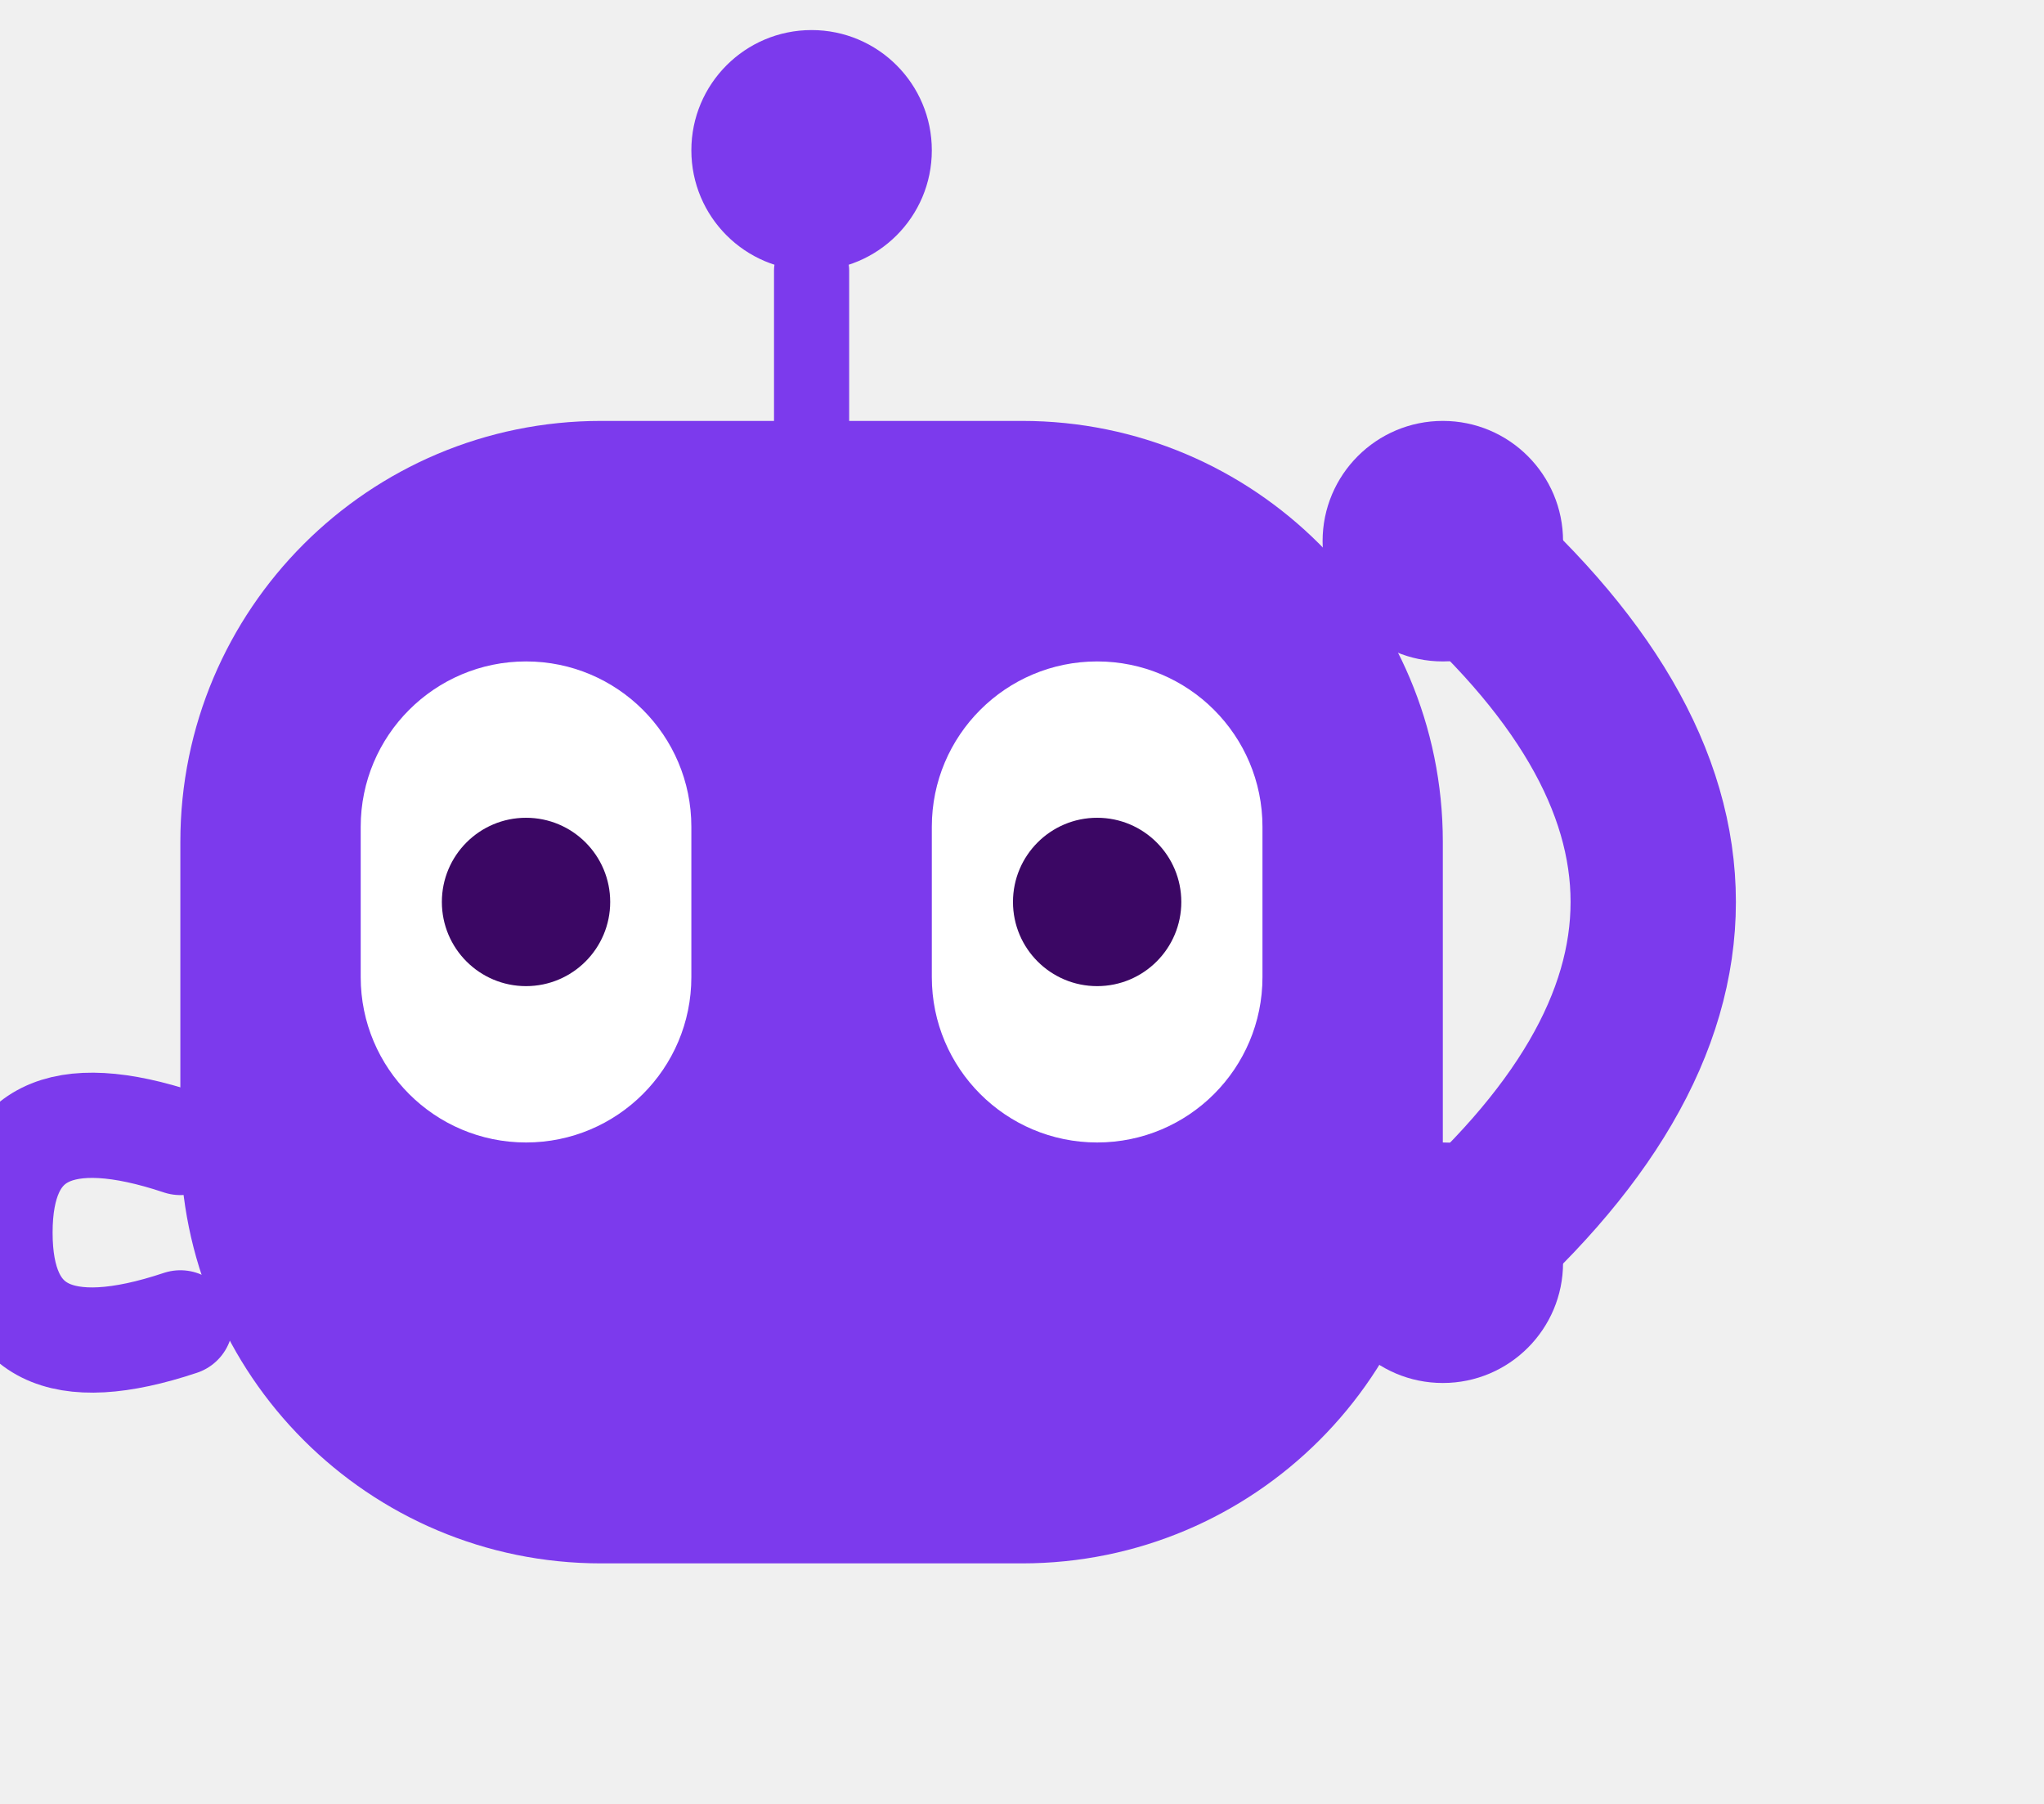
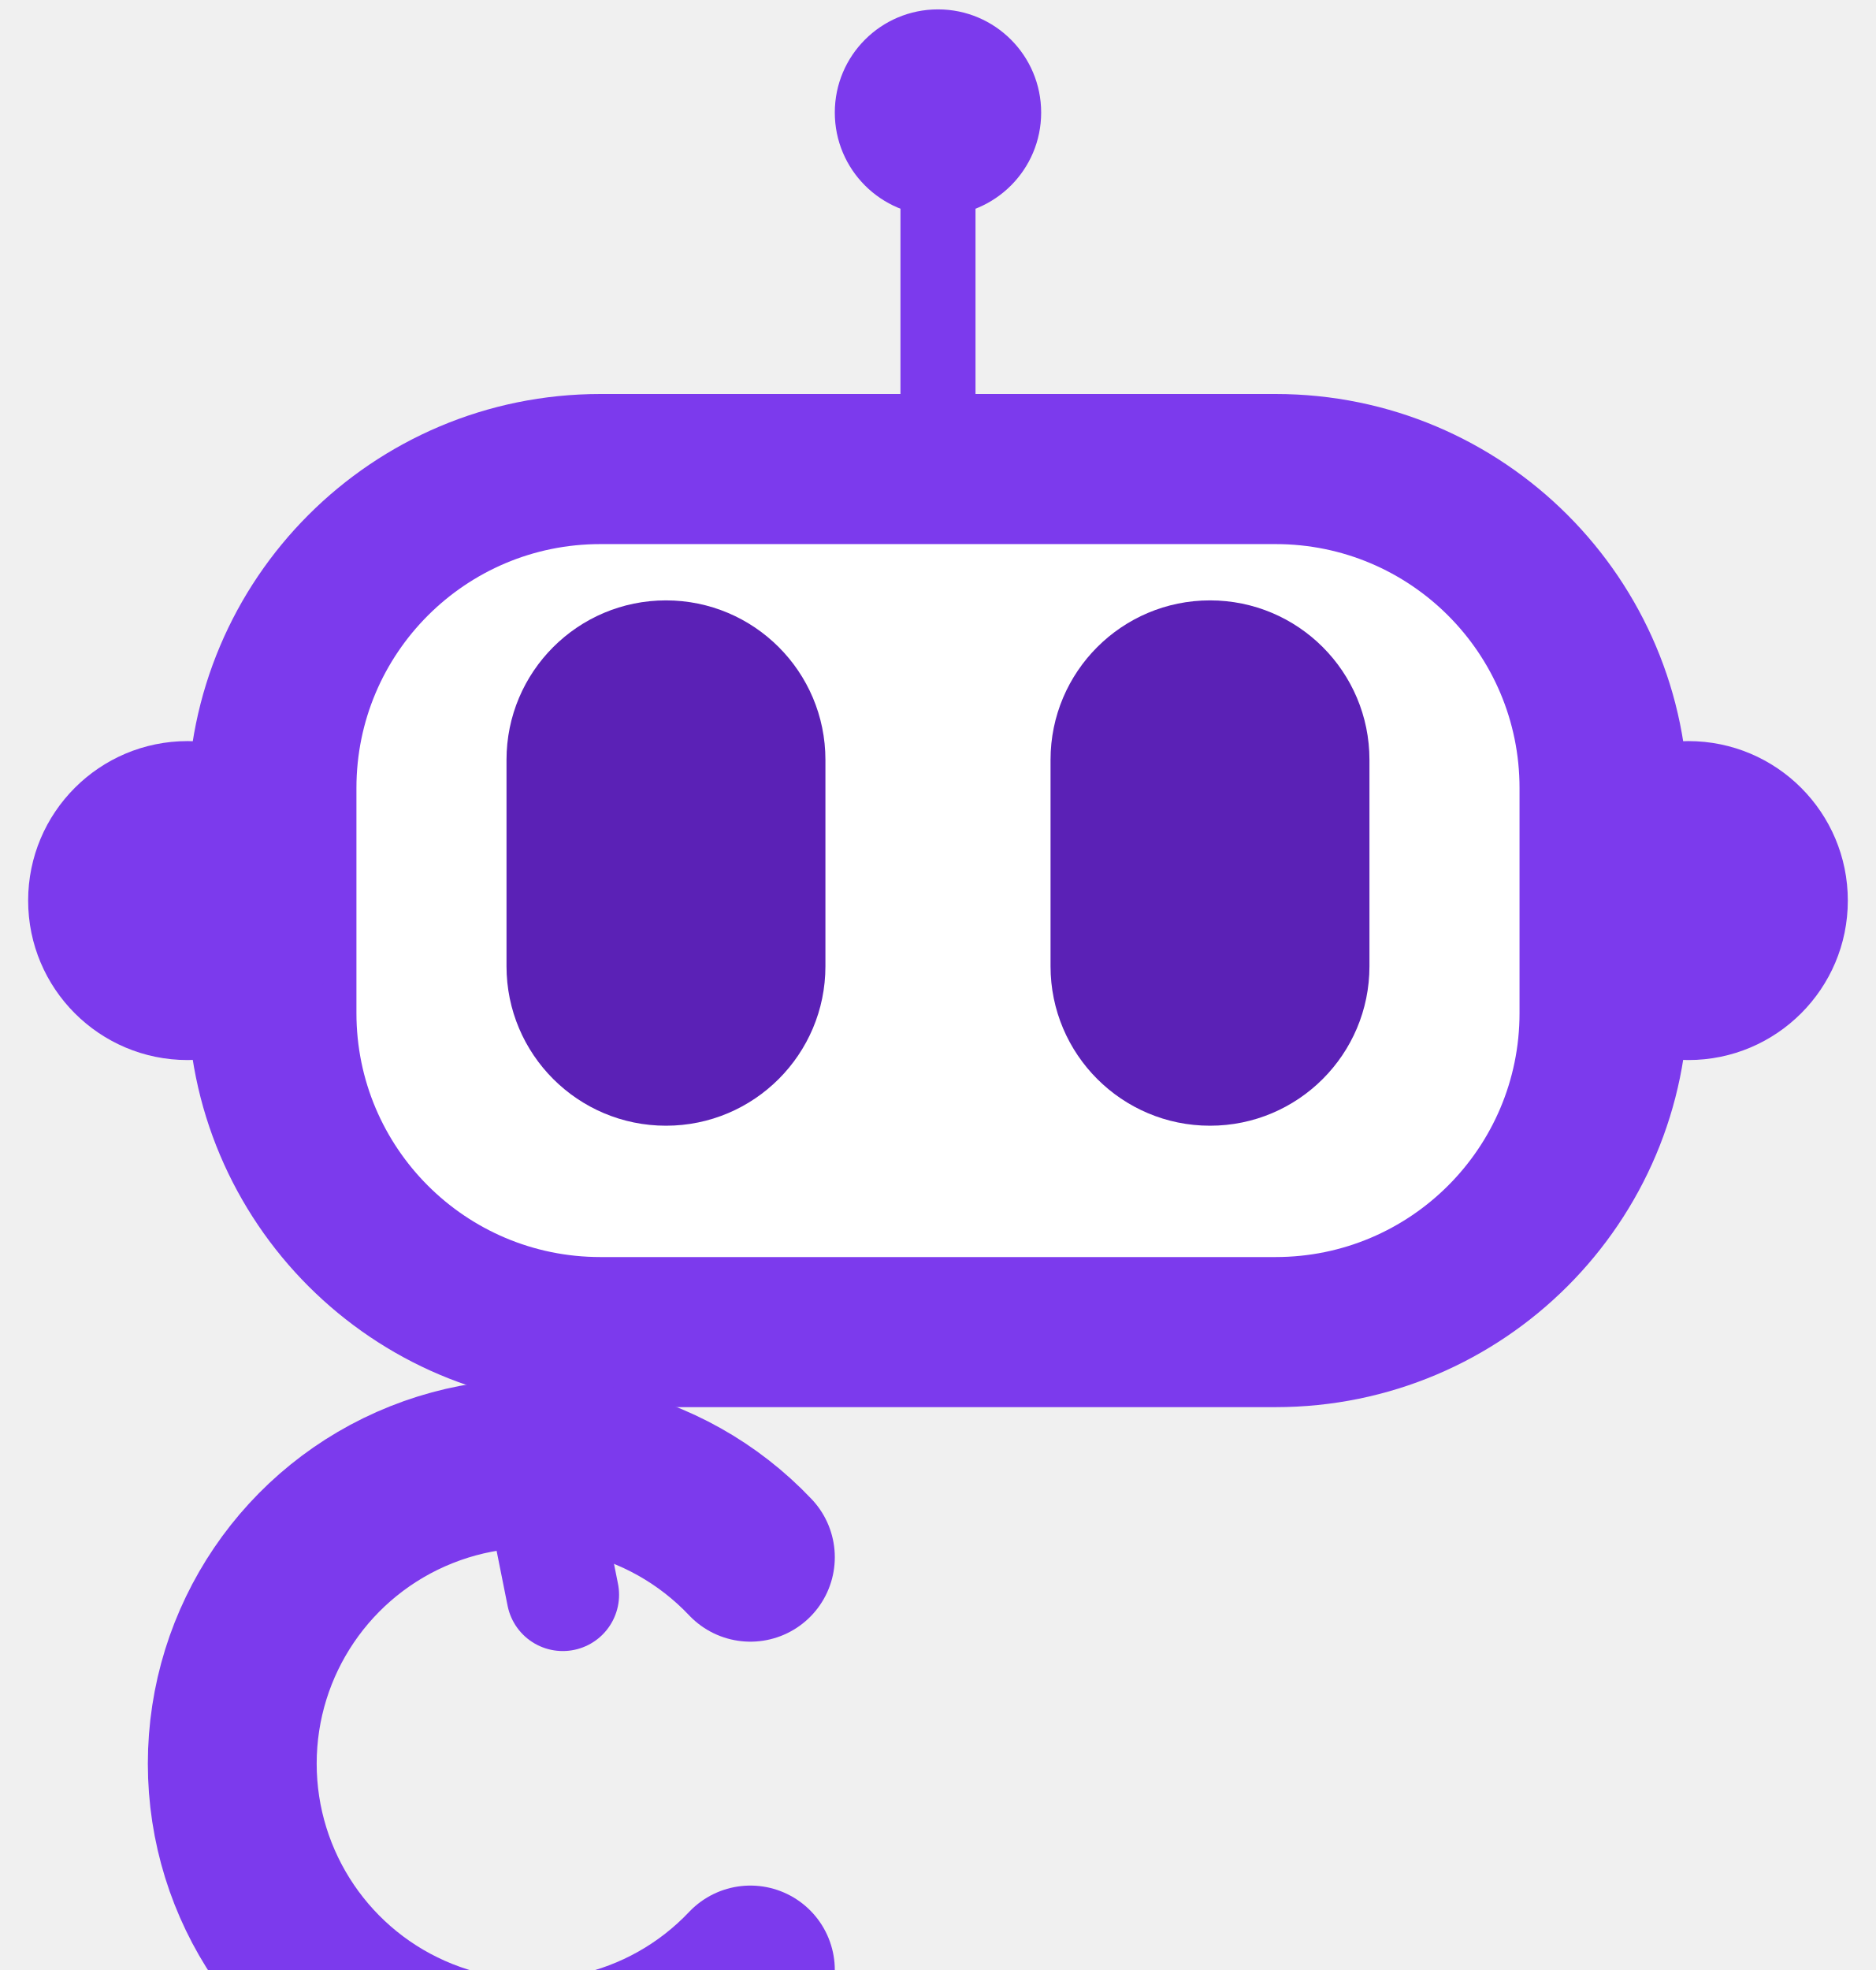
- <svg xmlns="http://www.w3.org/2000/svg" viewBox="0 0 68 60" fill="none">
-   <circle cx="27" cy="5" r="4" fill="#7c3aed" />
-   <line x1="27" y1="9" x2="27" y2="14" stroke="#7c3aed" stroke-width="2.5" stroke-linecap="round" />
-   <rect x="6" y="14" width="42" height="38" rx="14" fill="#7c3aed" />
-   <rect x="12" y="22" width="11" height="16" rx="5.5" fill="white">
-     <animate attributeName="height" values="16;16;2;16;16" keyTimes="0;0.55;0.6;0.65;1" dur="4s" repeatCount="indefinite" />
-     <animate attributeName="y" values="22;22;29;22;22" keyTimes="0;0.55;0.6;0.65;1" dur="4s" repeatCount="indefinite" />
+ <svg xmlns="http://www.w3.org/2000/svg" viewBox="0 0 100 105" fill="none">
+   <line x1="50" y1="21" x2="50" y2="10" stroke="#7c3aed" stroke-width="4" stroke-linecap="round" />
+   <circle cx="50" cy="6" r="5.5" fill="#7c3aed" />
+   <rect x="10" y="21" width="80" height="54" rx="22" fill="#7c3aed" />
+   <circle cx="10" cy="48" r="8.5" fill="#7c3aed" />
+   <circle cx="90" cy="48" r="8.5" fill="#7c3aed" />
+   <rect x="19" y="29" width="62" height="38" rx="13" fill="white" />
+   <rect x="27" y="32" width="17" height="28" rx="8.5" fill="#5b21b6">
+     <animate attributeName="height" values="28;28;3;28;28" keyTimes="0;0.55;0.6;0.65;1" dur="4s" repeatCount="indefinite" />
+     <animate attributeName="y" values="32;32;44.5;32;32" keyTimes="0;0.55;0.6;0.65;1" dur="4s" repeatCount="indefinite" />
+     <animate attributeName="x" values="27;30;30;27;24;24;27;27" keyTimes="0;0.15;0.3;0.4;0.5;0.65;0.75;1" dur="4s" repeatCount="indefinite" />
  </rect>
-   <circle cx="17.5" cy="30" r="2.8" fill="#3b0764">
-     <animate attributeName="cx" values="17.5;19.5;19.5;17.5;15.5;15.5;17.5;17.5" keyTimes="0;0.15;0.3;0.4;0.5;0.65;0.75;1" dur="4s" repeatCount="indefinite" />
-     <animate attributeName="r" values="2.8;2.8;0;2.8;2.8" keyTimes="0;0.55;0.6;0.65;1" dur="4s" repeatCount="indefinite" />
-   </circle>
-   <rect x="31" y="22" width="11" height="16" rx="5.5" fill="white">
-     <animate attributeName="height" values="16;16;2;16;16" keyTimes="0;0.55;0.6;0.65;1" dur="4s" repeatCount="indefinite" />
-     <animate attributeName="y" values="22;22;29;22;22" keyTimes="0;0.55;0.6;0.65;1" dur="4s" repeatCount="indefinite" />
+   <rect x="56" y="32" width="17" height="28" rx="8.5" fill="#5b21b6">
+     <animate attributeName="height" values="28;28;3;28;28" keyTimes="0;0.55;0.6;0.65;1" dur="4s" repeatCount="indefinite" />
+     <animate attributeName="y" values="32;32;44.5;32;32" keyTimes="0;0.55;0.6;0.65;1" dur="4s" repeatCount="indefinite" />
+     <animate attributeName="x" values="56;59;59;56;53;53;56;56" keyTimes="0;0.15;0.3;0.4;0.5;0.65;0.75;1" dur="4s" repeatCount="indefinite" />
  </rect>
-   <circle cx="36.5" cy="30" r="2.8" fill="#3b0764">
-     <animate attributeName="cx" values="36.5;38.5;38.5;36.5;34.5;34.5;36.5;36.5" keyTimes="0;0.15;0.3;0.4;0.5;0.65;0.75;1" dur="4s" repeatCount="indefinite" />
-     <animate attributeName="r" values="2.8;2.8;0;2.8;2.8" keyTimes="0;0.55;0.6;0.65;1" dur="4s" repeatCount="indefinite" />
-   </circle>
-   <path d="M6 38 Q0 36 0 41 Q0 46 6 44" stroke="#7c3aed" stroke-width="3.5" stroke-linecap="round" fill="none" />
+   <line x1="28" y1="75" x2="30" y2="85" stroke="#7c3aed" stroke-width="6" stroke-linecap="round" />
  <g>
-     <path d="M48 18 Q62 30 48 42" stroke="#7c3aed" stroke-width="5.5" stroke-linecap="round" fill="none" />
-     <circle cx="48" cy="18" r="4" fill="#7c3aed" />
-     <circle cx="48" cy="42" r="4" fill="#7c3aed" />
-     <animateTransform attributeName="transform" type="rotate" values="0 48 30; -14 48 30; -14 48 30; 0 48 30; 0 48 30" keyTimes="0; 0.12; 0.35; 0.5; 1" calcMode="spline" keySplines="0.2 0 0.2 1; 0 0 1 1; 0.4 0 0.2 1; 0 0 1 1" dur="2.4s" repeatCount="indefinite" />
+     <path d="M40 83 A16 16 0 1 0 40 105" stroke="#7c3aed" stroke-width="9" stroke-linecap="round" fill="none" />
+     <animateTransform attributeName="transform" type="rotate" values="0 40 94; -22 40 94; -22 40 94; 0 40 94; 0 40 94" keyTimes="0; 0.12; 0.35; 0.5; 1" calcMode="spline" keySplines="0.2 0 0.2 1; 0 0 1 1; 0.4 0 0.2 1; 0 0 1 1" dur="2.4s" repeatCount="indefinite" />
  </g>
</svg>
